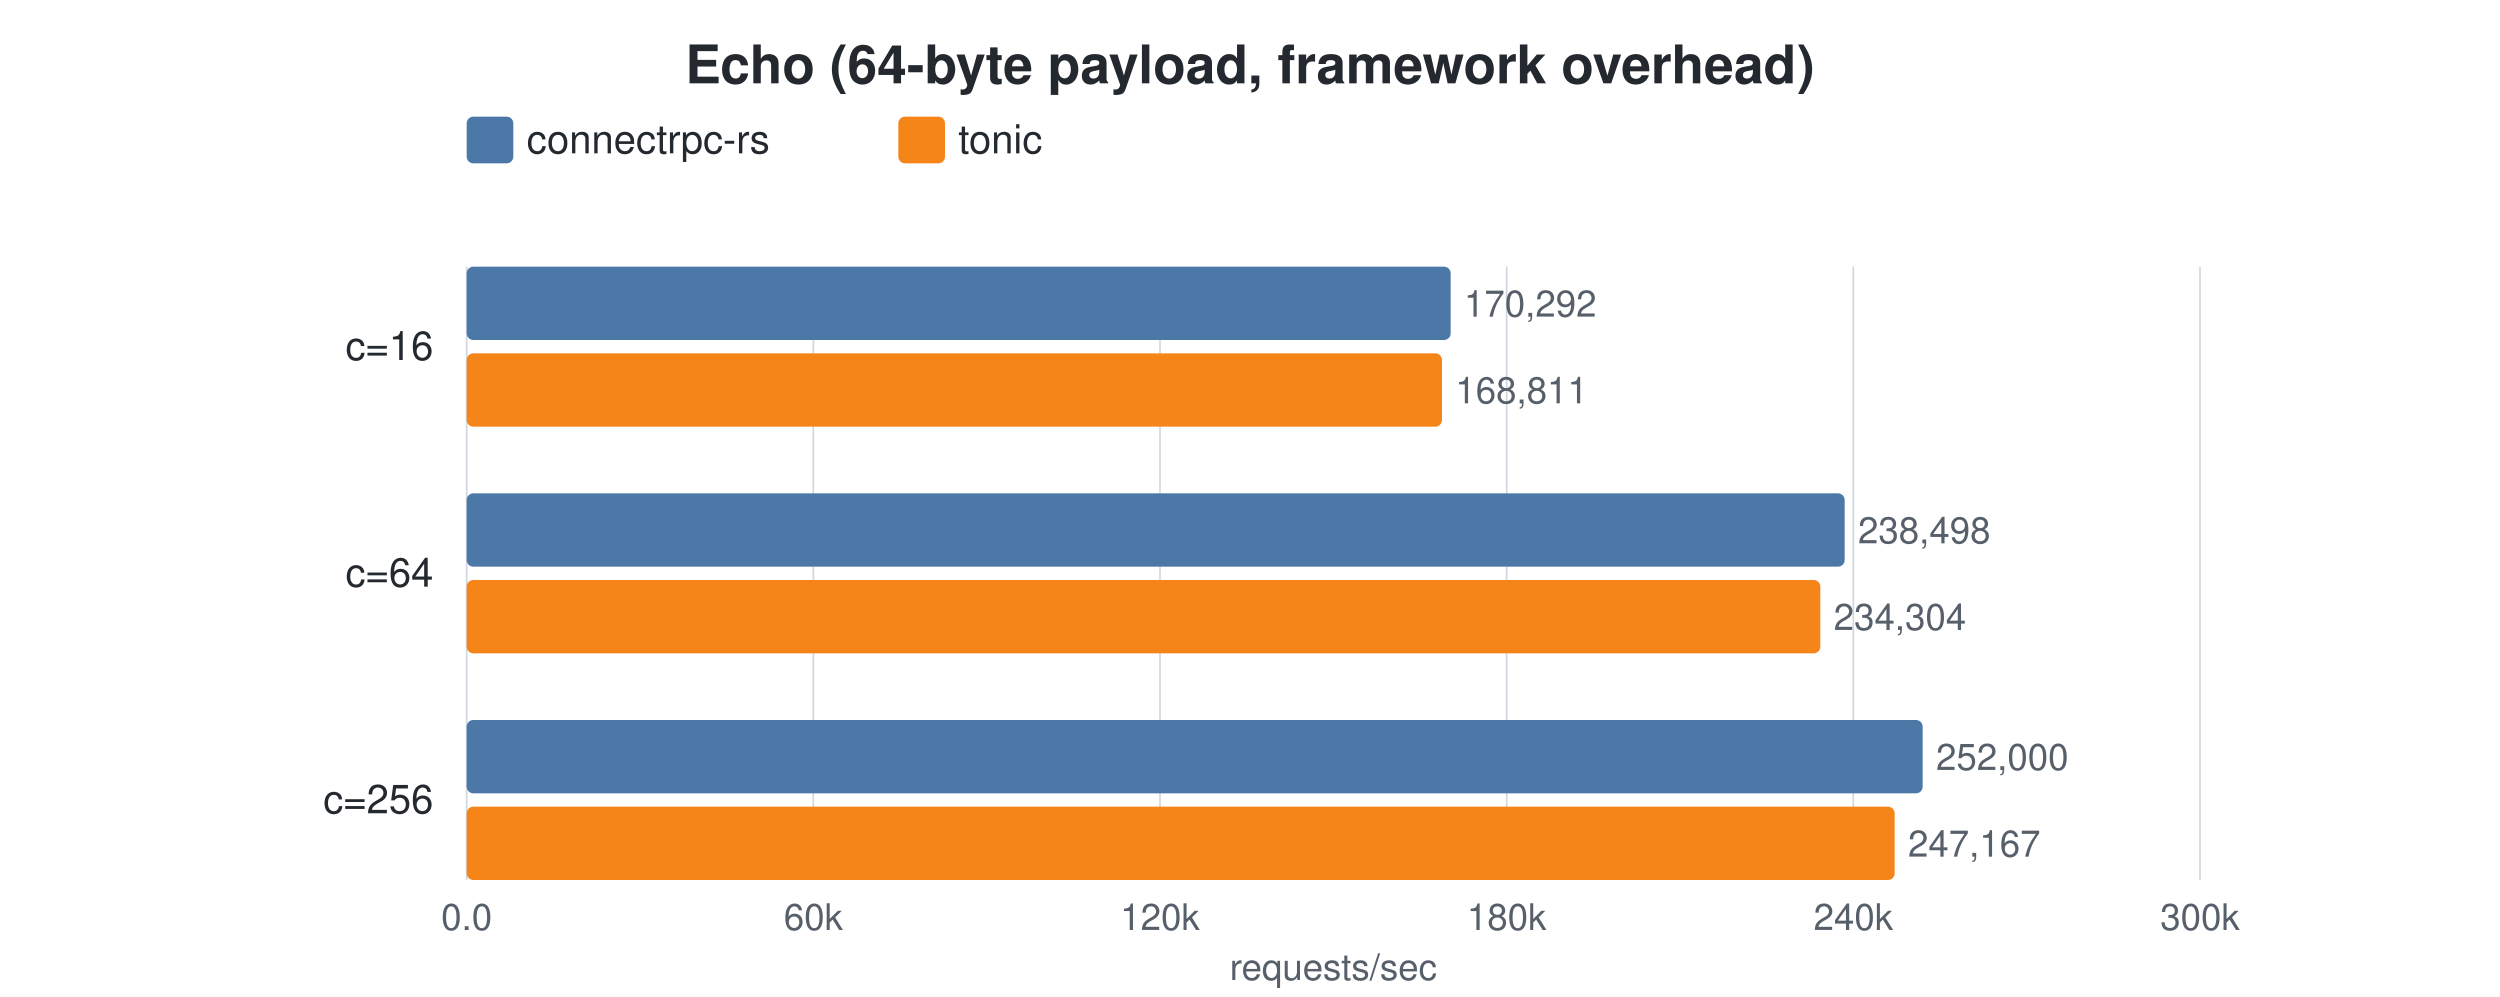
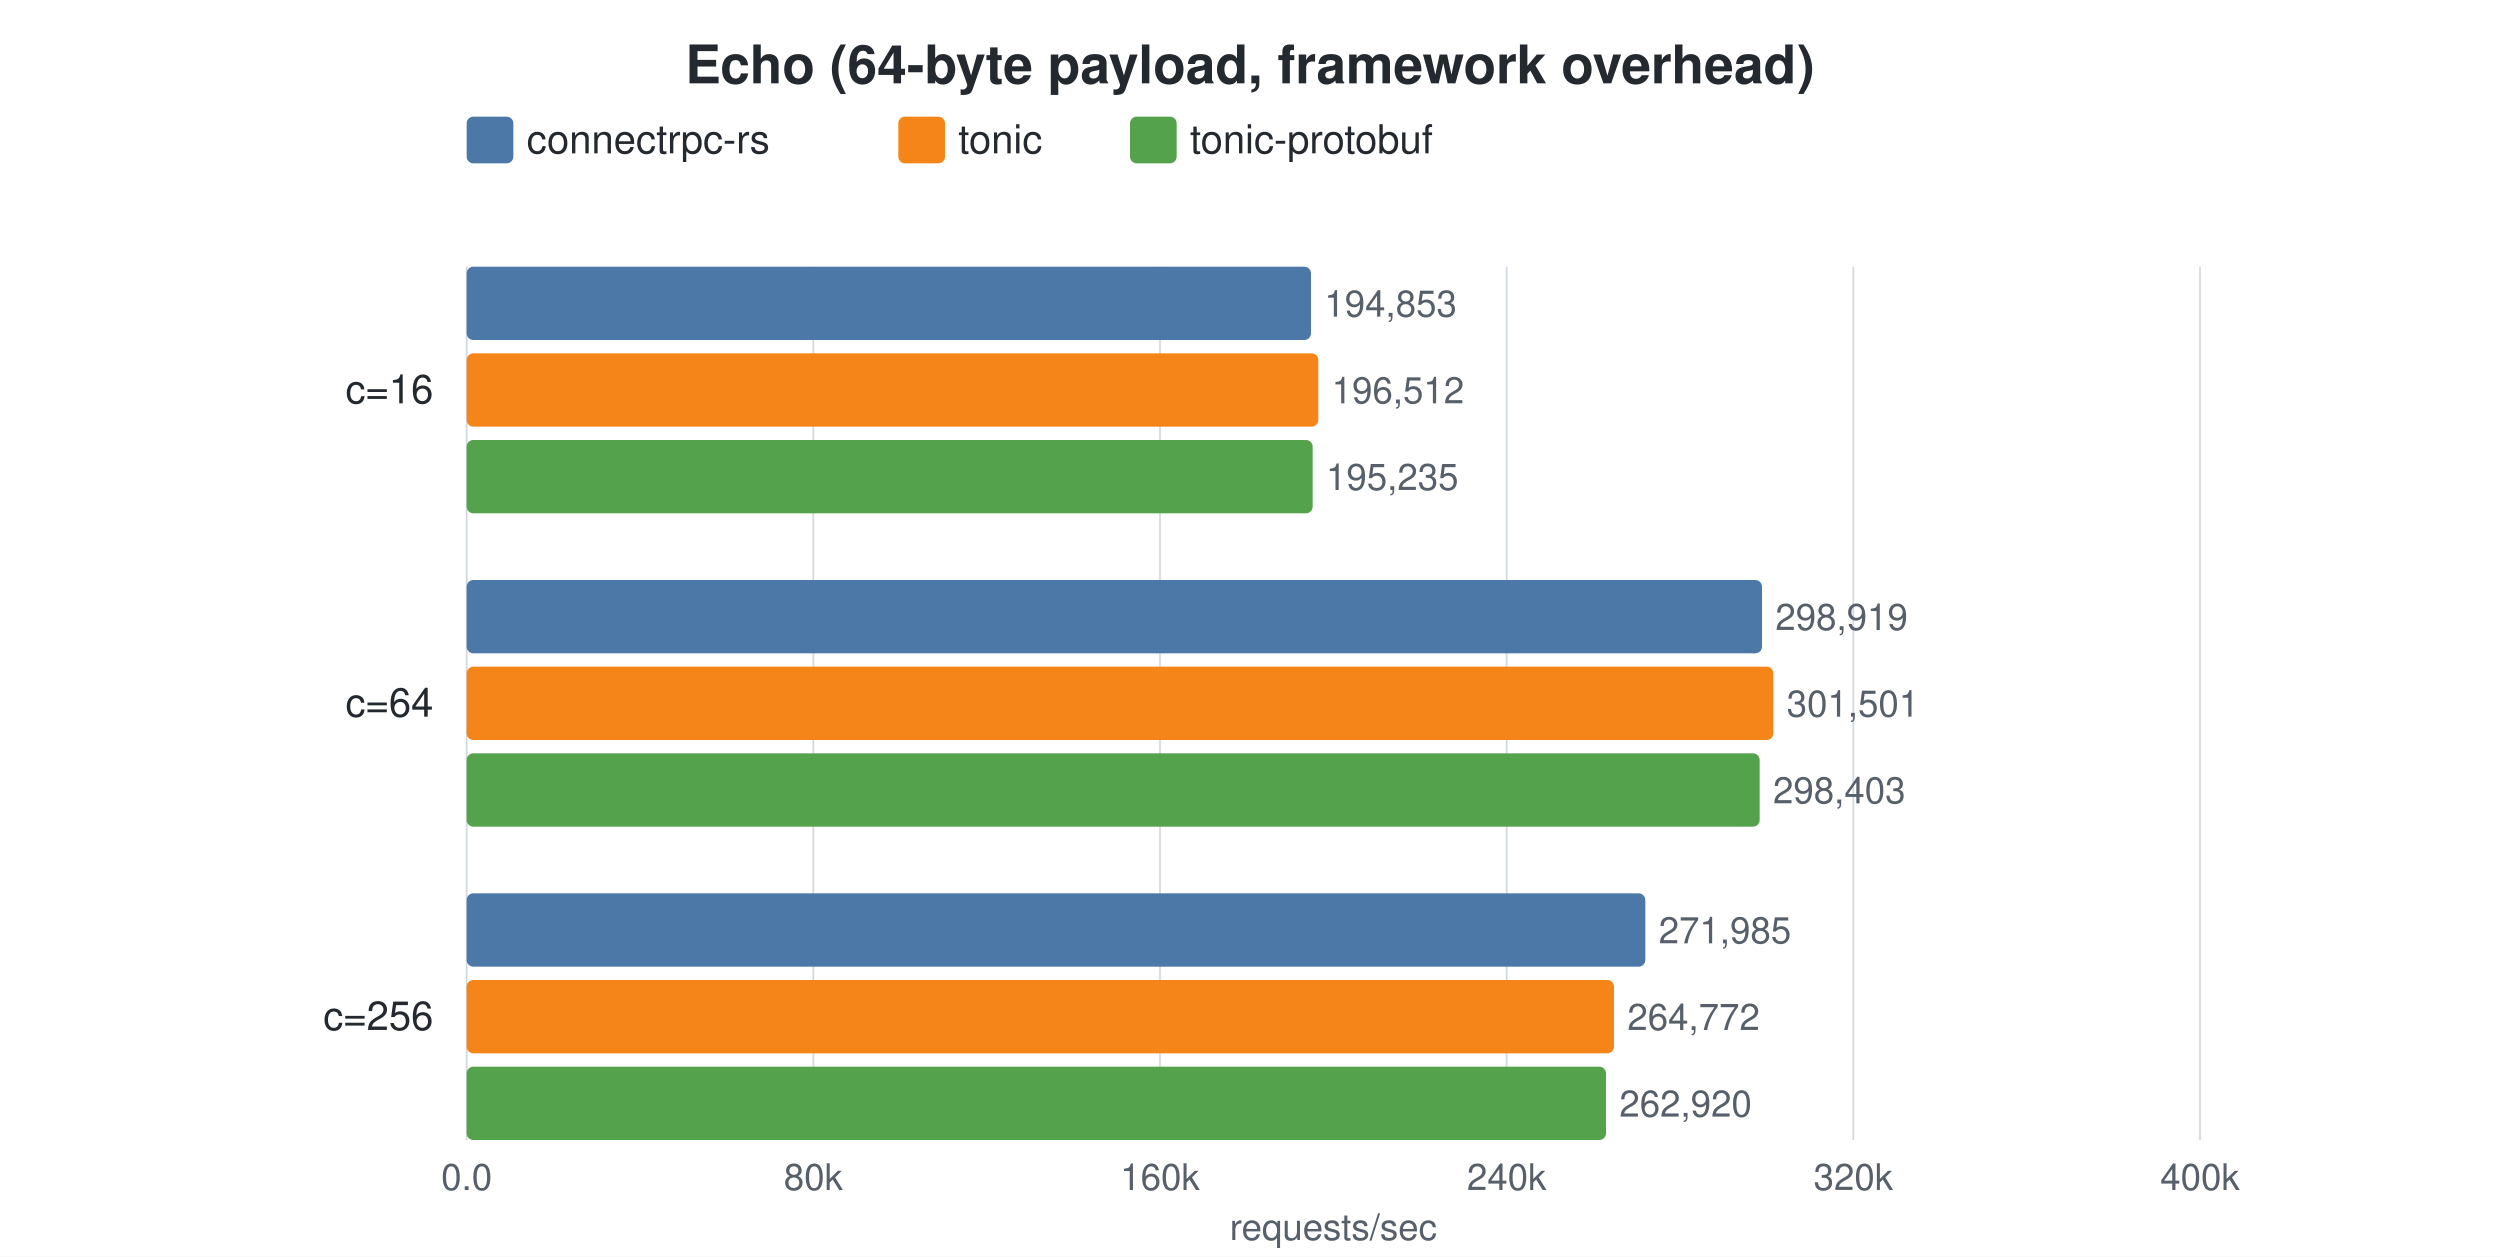
- <svg xmlns="http://www.w3.org/2000/svg" width="750" height="299" viewBox="0 0 750 299">
+ <svg xmlns="http://www.w3.org/2000/svg" width="750" height="377" viewBox="0 0 750 377">
  <style>
    text { font-family: -apple-system, BlinkMacSystemFont, "Segoe UI", Helvetica, Arial, sans-serif; }
    .title { font-size: 16px; font-weight: 600; fill: #24292f; }
    .label { font-size: 12px; fill: #24292f; }
    .value { font-size: 11px; fill: #57606a; }
    .axis-label { font-size: 11px; fill: #57606a; }
    .legend-text { font-size: 12px; fill: #24292f; }
    .grid { stroke: #d0d7de; stroke-width: 0.5; }
  </style>
  <rect width="100%" height="100%" fill="white" />
  <text x="375.0" y="25" text-anchor="middle" class="title">Echo (64-byte payload, framework overhead)</text>
  <rect x="140" y="35" width="14" height="14" rx="2" fill="#4C78A8" />
  <text x="158" y="46" class="legend-text">connectrpc-rs</text>
  <rect x="269.5" y="35" width="14" height="14" rx="2" fill="#F58518" />
  <text x="287.5" y="46" class="legend-text">tonic</text>
-   <line x1="140.0" y1="80" x2="140.0" y2="264" class="grid" />
-   <text x="140.0" y="279" text-anchor="middle" class="axis-label">0.0</text>
-   <line x1="244.0" y1="80" x2="244.0" y2="264" class="grid" />
-   <text x="244.0" y="279" text-anchor="middle" class="axis-label">60k</text>
-   <line x1="348.0" y1="80" x2="348.0" y2="264" class="grid" />
-   <text x="348.0" y="279" text-anchor="middle" class="axis-label">120k</text>
-   <line x1="452.0" y1="80" x2="452.0" y2="264" class="grid" />
-   <text x="452.0" y="279" text-anchor="middle" class="axis-label">180k</text>
-   <line x1="556.0" y1="80" x2="556.0" y2="264" class="grid" />
-   <text x="556.0" y="279" text-anchor="middle" class="axis-label">240k</text>
-   <line x1="660.0" y1="80" x2="660.0" y2="264" class="grid" />
-   <text x="660.0" y="279" text-anchor="middle" class="axis-label">300k</text>
-   <text x="400.0" y="294" text-anchor="middle" class="axis-label">requests/sec</text>
-   <text x="130" y="108.0" text-anchor="end" class="label">c=16</text>
-   <rect x="140" y="80.0" width="295.2" height="22" rx="2" fill="#4C78A8" />
-   <text x="439.2" y="95.0" class="value">170,292</text>
-   <rect x="140" y="106.0" width="292.6" height="22" rx="2" fill="#F58518" />
-   <text x="436.6" y="121.0" class="value">168,811</text>
-   <text x="130" y="176.0" text-anchor="end" class="label">c=64</text>
-   <rect x="140" y="148.0" width="413.4" height="22" rx="2" fill="#4C78A8" />
-   <text x="557.4" y="163.0" class="value">238,498</text>
-   <rect x="140" y="174.0" width="406.1" height="22" rx="2" fill="#F58518" />
-   <text x="550.1" y="189.0" class="value">234,304</text>
-   <text x="130" y="244.0" text-anchor="end" class="label">c=256</text>
-   <rect x="140" y="216.0" width="436.8" height="22" rx="2" fill="#4C78A8" />
-   <text x="580.8" y="231.0" class="value">252,000</text>
-   <rect x="140" y="242.0" width="428.4" height="22" rx="2" fill="#F58518" />
-   <text x="572.4" y="257.0" class="value">247,167</text>
+   <rect x="339.0" y="35" width="14" height="14" rx="2" fill="#54A24B" />
+   <text x="357.0" y="46" class="legend-text">tonic-protobuf</text>
+   <line x1="140.0" y1="80" x2="140.0" y2="342" class="grid" />
+   <text x="140.0" y="357" text-anchor="middle" class="axis-label">0.0</text>
+   <line x1="244.0" y1="80" x2="244.0" y2="342" class="grid" />
+   <text x="244.0" y="357" text-anchor="middle" class="axis-label">80k</text>
+   <line x1="348.0" y1="80" x2="348.0" y2="342" class="grid" />
+   <text x="348.0" y="357" text-anchor="middle" class="axis-label">160k</text>
+   <line x1="452.0" y1="80" x2="452.0" y2="342" class="grid" />
+   <text x="452.0" y="357" text-anchor="middle" class="axis-label">240k</text>
+   <line x1="556.0" y1="80" x2="556.0" y2="342" class="grid" />
+   <text x="556.0" y="357" text-anchor="middle" class="axis-label">320k</text>
+   <line x1="660.0" y1="80" x2="660.0" y2="342" class="grid" />
+   <text x="660.0" y="357" text-anchor="middle" class="axis-label">400k</text>
+   <text x="400.0" y="372" text-anchor="middle" class="axis-label">requests/sec</text>
+   <text x="130" y="121.0" text-anchor="end" class="label">c=16</text>
+   <rect x="140" y="80.0" width="253.3" height="22" rx="2" fill="#4C78A8" />
+   <text x="397.3" y="95.0" class="value">194,853</text>
+   <rect x="140" y="106.0" width="255.5" height="22" rx="2" fill="#F58518" />
+   <text x="399.5" y="121.0" class="value">196,512</text>
+   <rect x="140" y="132.0" width="253.8" height="22" rx="2" fill="#54A24B" />
+   <text x="397.8" y="147.0" class="value">195,235</text>
+   <text x="130" y="215.0" text-anchor="end" class="label">c=64</text>
+   <rect x="140" y="174.0" width="388.6" height="22" rx="2" fill="#4C78A8" />
+   <text x="532.6" y="189.0" class="value">298,919</text>
+   <rect x="140" y="200.0" width="392.0" height="22" rx="2" fill="#F58518" />
+   <text x="536.0" y="215.0" class="value">301,501</text>
+   <rect x="140" y="226.0" width="387.9" height="22" rx="2" fill="#54A24B" />
+   <text x="531.9" y="241.0" class="value">298,403</text>
+   <text x="130" y="309.0" text-anchor="end" class="label">c=256</text>
+   <rect x="140" y="268.0" width="353.6" height="22" rx="2" fill="#4C78A8" />
+   <text x="497.6" y="283.0" class="value">271,985</text>
+   <rect x="140" y="294.0" width="344.2" height="22" rx="2" fill="#F58518" />
+   <text x="488.2" y="309.0" class="value">264,772</text>
+   <rect x="140" y="320.0" width="341.8" height="22" rx="2" fill="#54A24B" />
+   <text x="485.8" y="335.0" class="value">262,920</text>
</svg>
